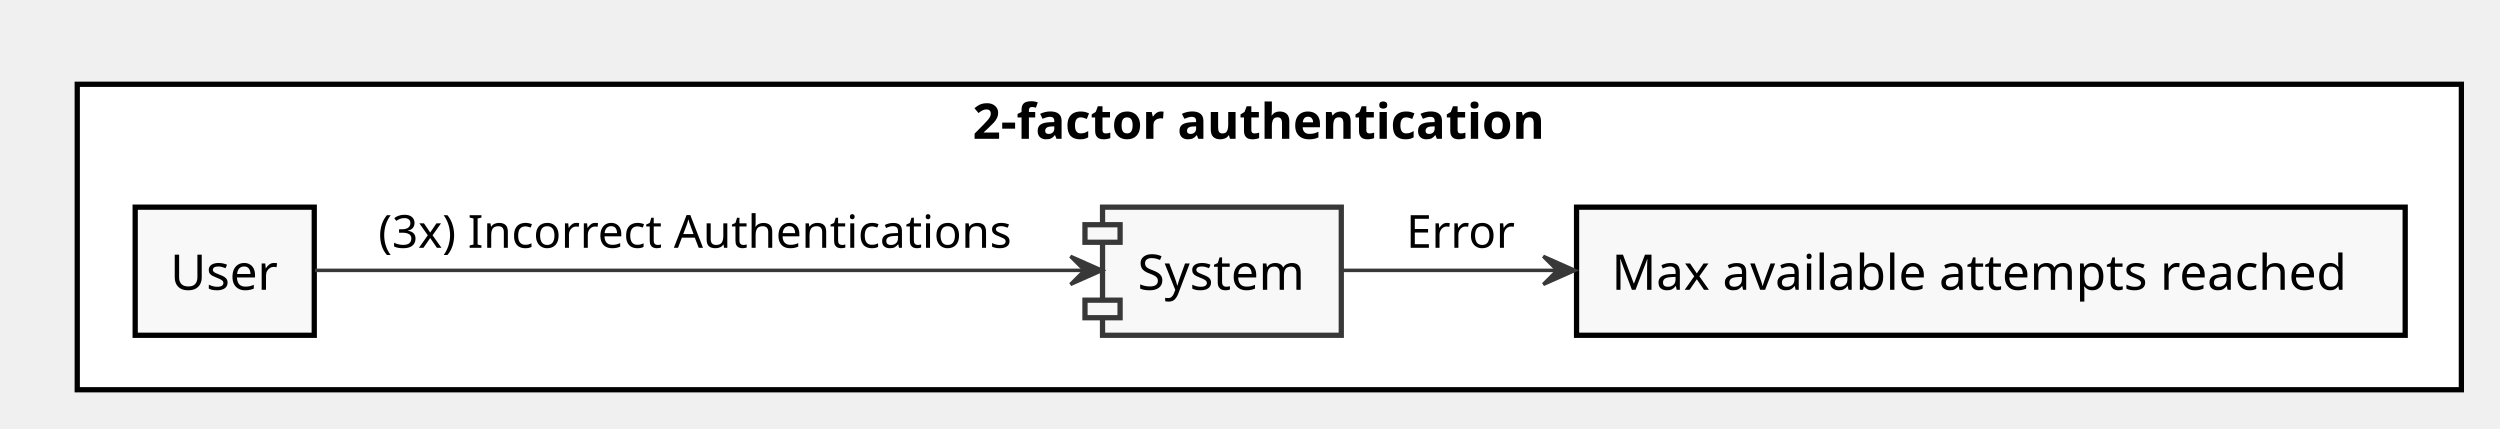
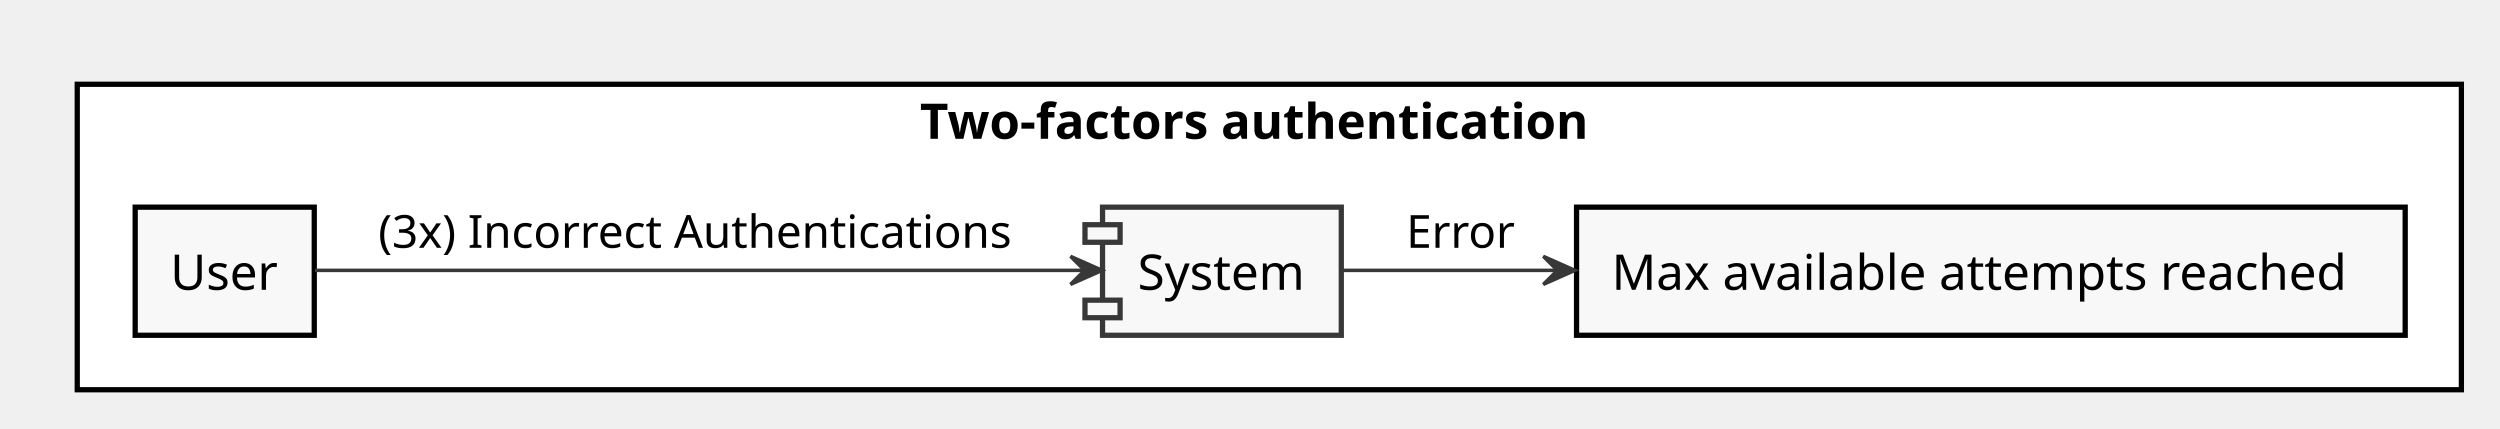
<svg xmlns="http://www.w3.org/2000/svg" contentScriptType="application/ecmascript" contentStyleType="text/css" height="122px" preserveAspectRatio="none" style="width:712px;height:122px;" version="1.1" viewBox="0 0 712 122" width="712px" zoomAndPan="magnify">
  <defs />
  <g>
    <rect fill="#FFFFFF" height="87" style="stroke: #000000; stroke-width: 1.5;" width="679" x="22" y="24" />
-     <text fill="#000000" font-family="sans-serif" font-size="14" font-weight="bold" lengthAdjust="spacingAndGlyphs" textLength="169" x="277" y="39.535">2-factor authentication</text>
+     <text fill="#000000" font-family="sans-serif" font-size="14" font-weight="bold" lengthAdjust="spacingAndGlyphs" textLength="199" x="262" y="39.535">Two-factors authentication</text>
    <rect fill="#F8F8F8" height="36.488" style="stroke: #000000; stroke-width: 1.5;" width="51" x="38.5" y="59" />
    <text fill="#000000" font-family="sans-serif" font-size="14" lengthAdjust="spacingAndGlyphs" textLength="31" x="48.5" y="82.535">User</text>
    <rect fill="#F8F8F8" height="36.488" style="stroke: #000000; stroke-width: 1.5;" width="236" x="449" y="59" />
    <text fill="#000000" font-family="sans-serif" font-size="14" lengthAdjust="spacingAndGlyphs" textLength="216" x="459" y="82.535">Max available attempts reached</text>
    <rect fill="#F8F8F8" height="36.488" style="stroke: #383838; stroke-width: 1.5;" width="68" x="314" y="59" />
    <rect fill="#F8F8F8" height="5" style="stroke: #383838; stroke-width: 1.5;" width="10" x="309" y="64" />
    <rect fill="#F8F8F8" height="5" style="stroke: #383838; stroke-width: 1.5;" width="10" x="309" y="85.488" />
    <text fill="#000000" font-family="sans-serif" font-size="14" lengthAdjust="spacingAndGlyphs" textLength="48" x="324" y="82.535">System</text>
    <path d="M89.7,77 C139.54,77 249.58,77 308.67,77 " fill="none" id="Source-&gt;System" style="stroke: #383838; stroke-width: 1.0;" />
    <polygon fill="#383838" points="313.88,77,304.88,73,308.88,77,304.88,81,313.88,77" style="stroke: #383838; stroke-width: 1.0;" />
    <text fill="#000000" font-family="sans-serif" font-size="13" lengthAdjust="spacingAndGlyphs" textLength="188" x="107.75" y="70.568">(3x) Incorrect Authentications</text>
    <path d="M382.22,77 C399.22,77 420.91,77 443.41,77 " fill="none" id="System-&gt;Measure" style="stroke: #383838; stroke-width: 1.0;" />
    <polygon fill="#383838" points="448.53,77,439.53,73,443.53,77,439.53,81,448.53,77" style="stroke: #383838; stroke-width: 1.0;" />
    <text fill="#000000" font-family="sans-serif" font-size="13" lengthAdjust="spacingAndGlyphs" textLength="30" x="400.5" y="70.568">Error</text>
  </g>
</svg>
